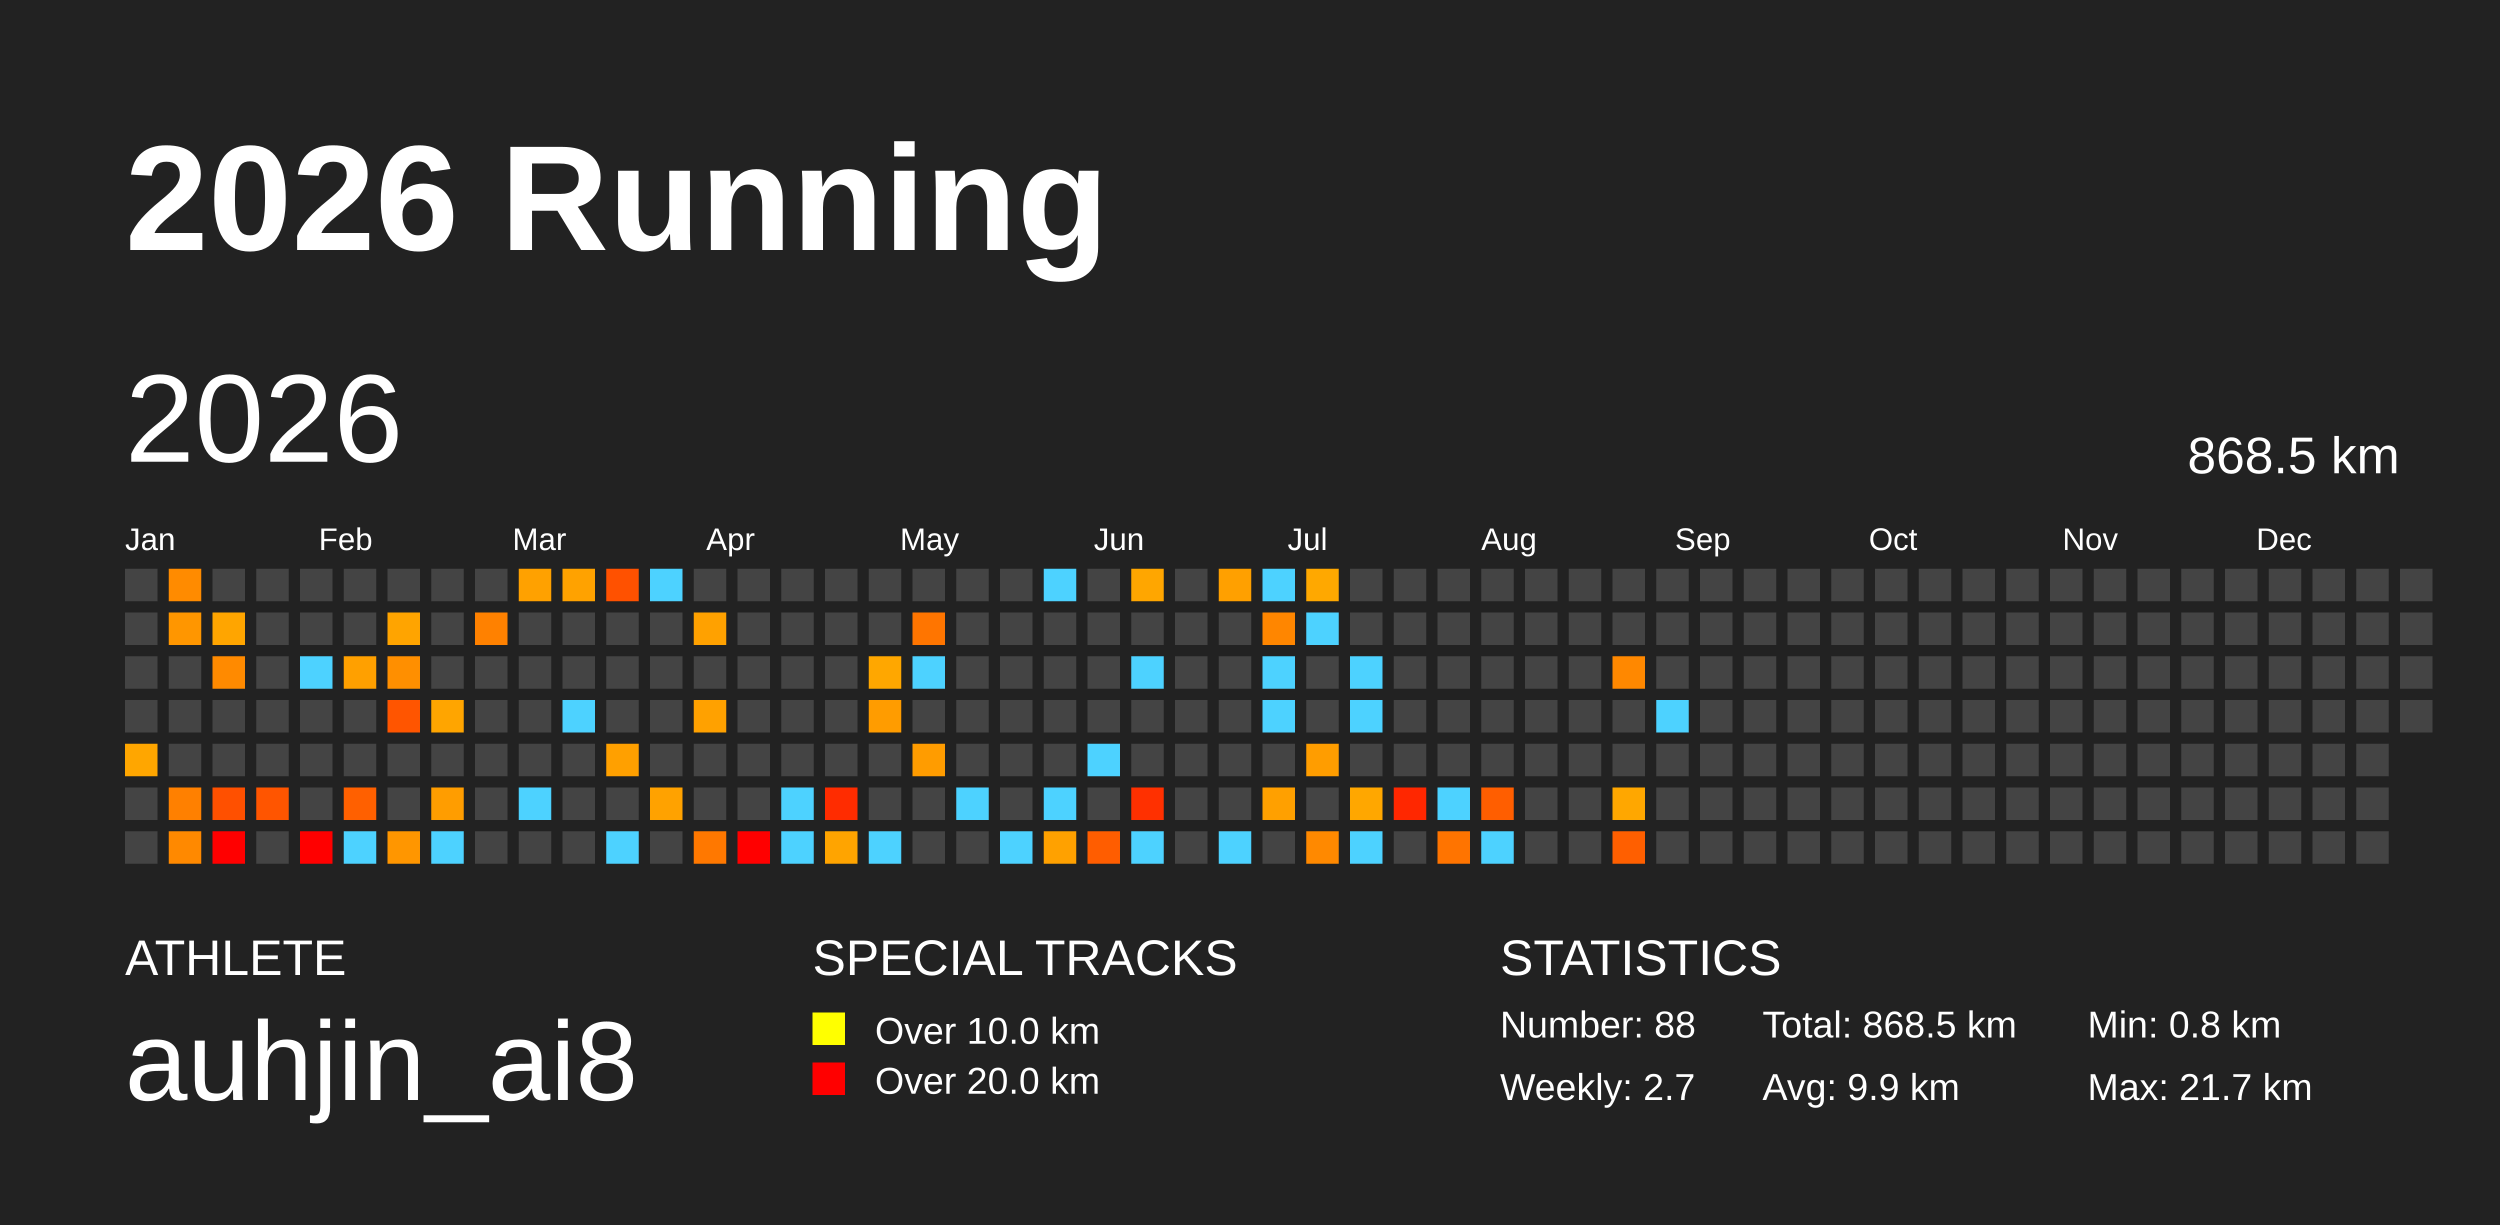
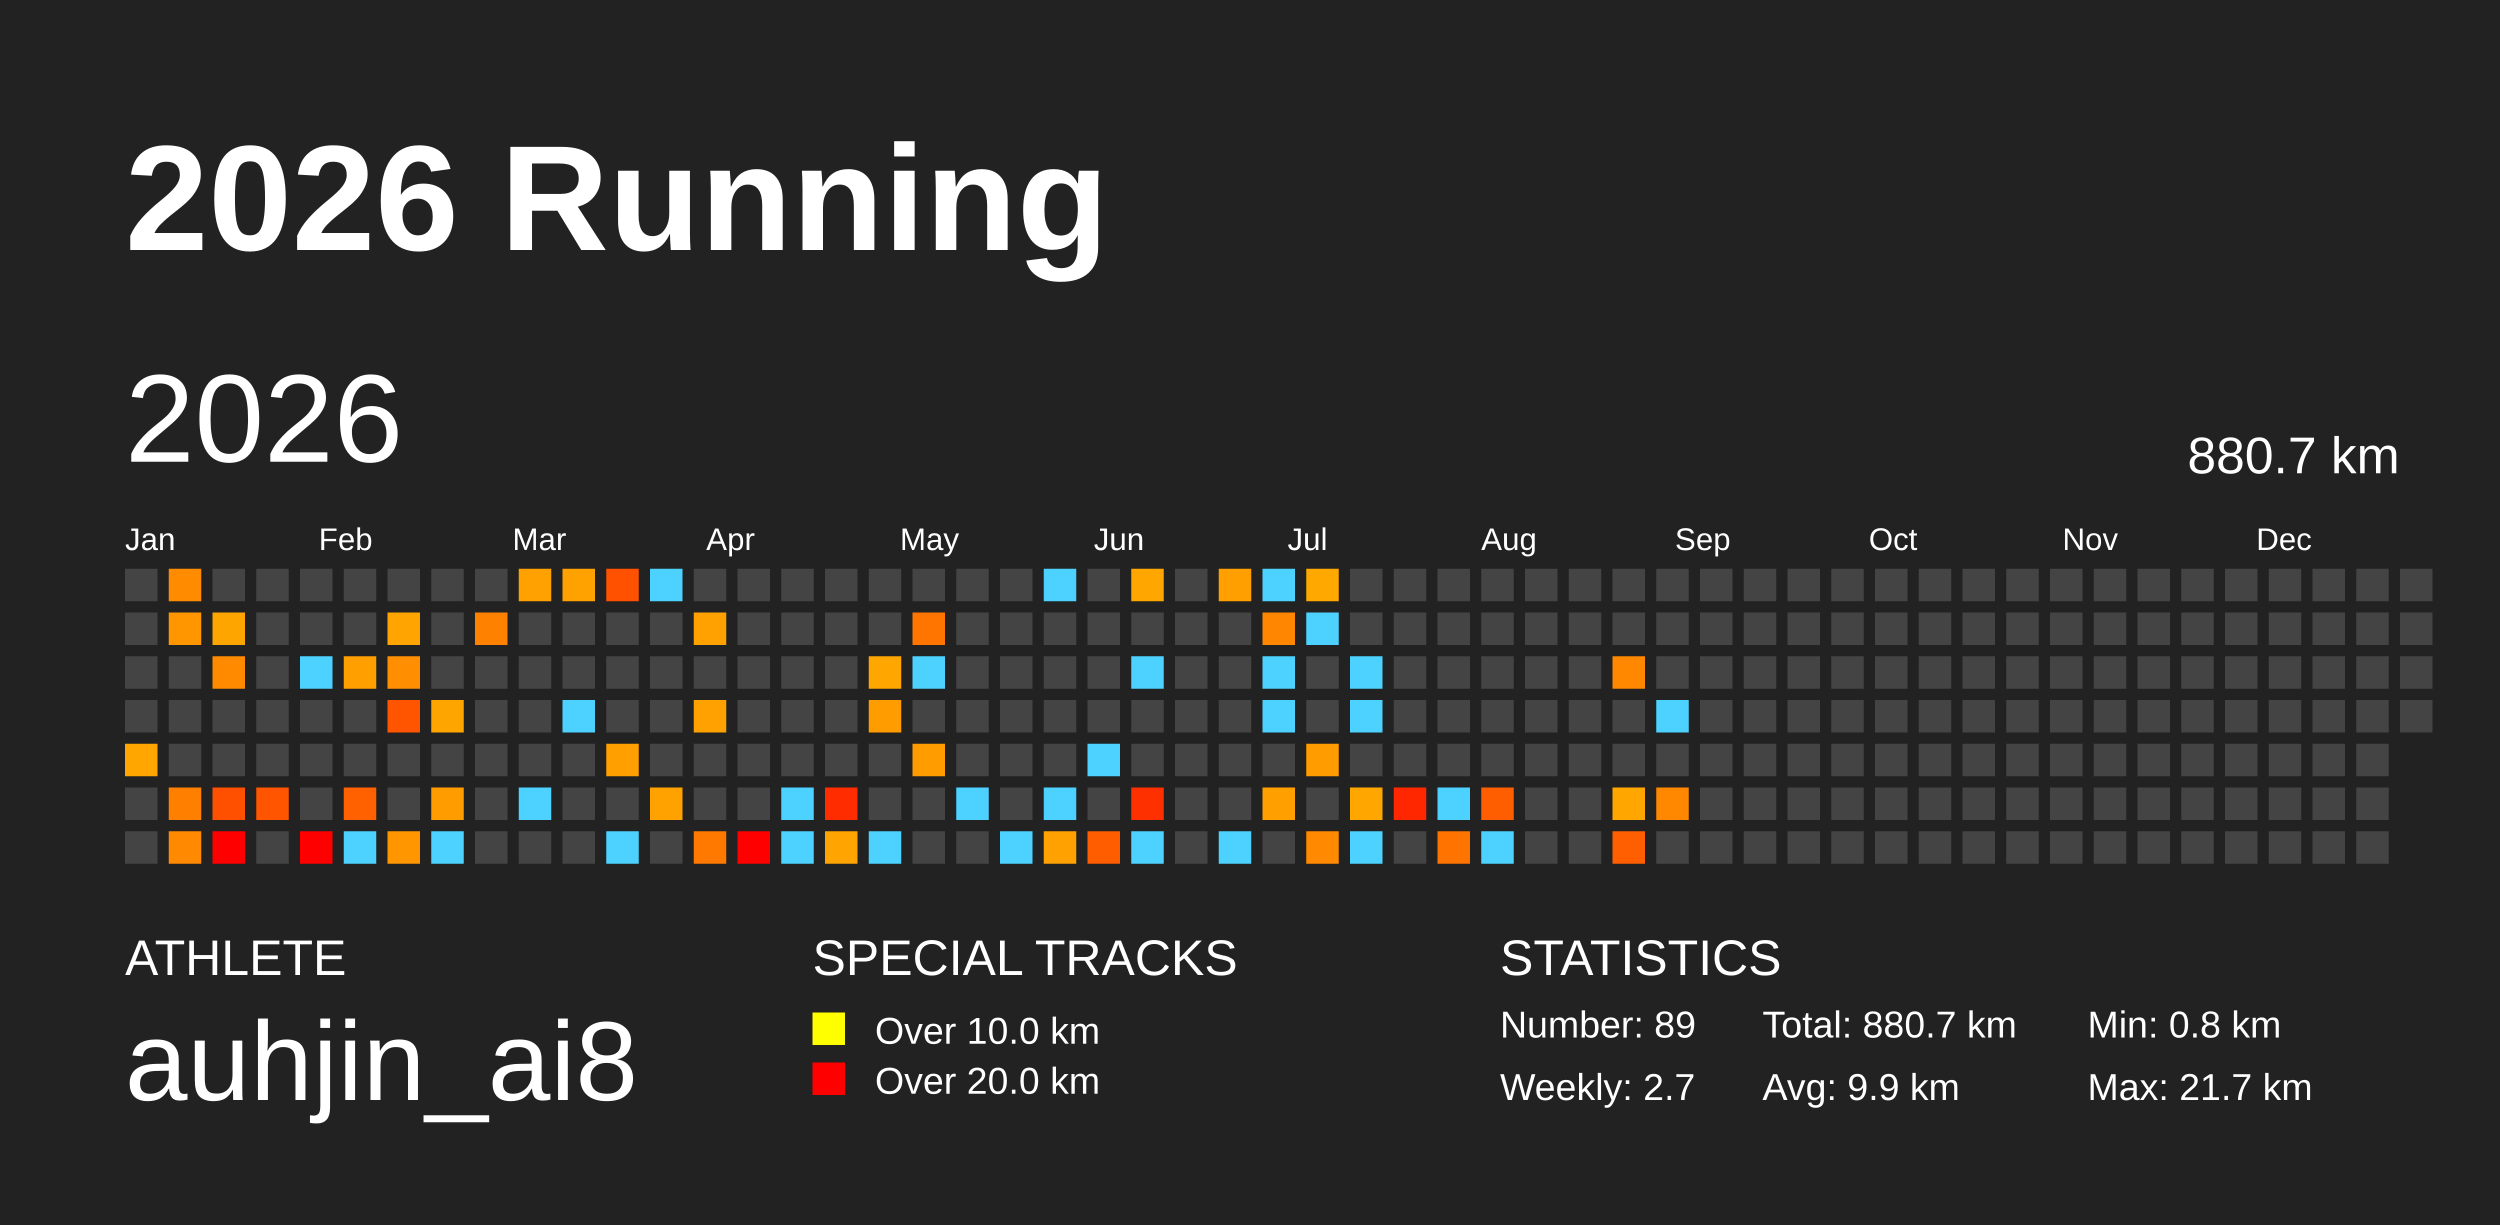
<svg xmlns="http://www.w3.org/2000/svg" baseProfile="full" height="98mm" version="1.1" viewBox="0,0,200,98" width="200mm">
  <defs />
  <rect fill="#222222" height="98" width="200" x="0" y="0" />
  <text fill="#FFFFFF" style="font-size:12px; font-family:Arial; font-weight:bold;" x="10" y="20">2026 Running</text>
  <text fill="#FFFFFF" style="font-size:4px; font-family:Arial" x="10" y="78">ATHLETE</text>
  <text fill="#FFFFFF" style="font-size:9px; font-family:Arial" x="10" y="88">auhjin_ai8</text>
  <text fill="#FFFFFF" style="font-size:4px; font-family:Arial" x="65" y="78">SPECIAL TRACKS</text>
  <rect fill="yellow" height="2.6" width="2.6" x="65" y="81" />
  <text fill="#FFFFFF" style="font-size:3px; font-family:Arial" x="70" y="83.5">Over 10.0 km</text>
  <rect fill="red" height="2.6" width="2.6" x="65" y="85" />
  <text fill="#FFFFFF" style="font-size:3px; font-family:Arial" x="70" y="87.5">Over 20.0 km</text>
  <text fill="#FFFFFF" style="font-size:4px; font-family:Arial" x="120" y="78">STATISTICS</text>
-   <text fill="#FFFFFF" style="font-size:3px; font-family:Arial" x="120" y="83">Number: 88</text>
+   <text fill="#FFFFFF" style="font-size:3px; font-family:Arial" x="120" y="83">Number: 89</text>
  <text fill="#FFFFFF" style="font-size:3px; font-family:Arial" x="120" y="88">Weekly: 2.7</text>
-   <text fill="#FFFFFF" style="font-size:3px; font-family:Arial" x="141" y="83">Total: 868.5 km</text>
+   <text fill="#FFFFFF" style="font-size:3px; font-family:Arial" x="141" y="83">Total: 880.7 km</text>
  <text fill="#FFFFFF" style="font-size:3px; font-family:Arial" x="141" y="88">Avg: 9.9 km</text>
  <text fill="#FFFFFF" style="font-size:3px; font-family:Arial" x="167" y="83">Min: 0.8 km</text>
  <text fill="#FFFFFF" style="font-size:3px; font-family:Arial" x="167" y="88">Max: 21.7 km</text>
  <text dominant-baseline="hanging" fill="#FFFFFF" style="font-size:10.0px; font-family:Arial;" x="10" y="30">2026</text>
-   <text dominant-baseline="hanging" fill="#FFFFFF" style="font-size:4.125px; font-family:Arial;" x="175" y="35">868.5 km</text>
+   <text dominant-baseline="hanging" fill="#FFFFFF" style="font-size:4.125px; font-family:Arial;" x="175" y="35">880.7 km</text>
  <text fill="#FFFFFF" style="font-size:2.5px; font-family:Arial" x="10.0" y="44">Jan</text>
  <text fill="#FFFFFF" style="font-size:2.5px; font-family:Arial" x="25.5" y="44">Feb</text>
  <text fill="#FFFFFF" style="font-size:2.5px; font-family:Arial" x="41.0" y="44">Mar</text>
  <text fill="#FFFFFF" style="font-size:2.5px; font-family:Arial" x="56.5" y="44">Apr</text>
  <text fill="#FFFFFF" style="font-size:2.5px; font-family:Arial" x="72.0" y="44">May</text>
  <text fill="#FFFFFF" style="font-size:2.5px; font-family:Arial" x="87.5" y="44">Jun</text>
  <text fill="#FFFFFF" style="font-size:2.5px; font-family:Arial" x="103.0" y="44">Jul</text>
  <text fill="#FFFFFF" style="font-size:2.5px; font-family:Arial" x="118.5" y="44">Aug</text>
  <text fill="#FFFFFF" style="font-size:2.5px; font-family:Arial" x="134.0" y="44">Sep</text>
  <text fill="#FFFFFF" style="font-size:2.5px; font-family:Arial" x="149.5" y="44">Oct</text>
  <text fill="#FFFFFF" style="font-size:2.5px; font-family:Arial" x="165.0" y="44">Nov</text>
  <text fill="#FFFFFF" style="font-size:2.5px; font-family:Arial" x="180.5" y="44">Dec</text>
  <rect fill="#444444" height="2.6" width="2.6" x="10.0" y="45.5" />
  <rect fill="#444444" height="2.6" width="2.6" x="10.0" y="49.0" />
  <rect fill="#444444" height="2.6" width="2.6" x="10.0" y="52.5" />
  <rect fill="#444444" height="2.6" width="2.6" x="10.0" y="56.0" />
  <rect fill="#ffa600" height="2.6" width="2.6" x="10.0" y="59.5" />
  <rect fill="#444444" height="2.6" width="2.6" x="10.0" y="63.0" />
  <rect fill="#444444" height="2.6" width="2.6" x="10.0" y="66.5" />
  <rect fill="#ff8b00" height="2.6" width="2.6" x="13.5" y="45.5" />
  <rect fill="#ff9600" height="2.6" width="2.6" x="13.5" y="49.0" />
  <rect fill="#444444" height="2.6" width="2.6" x="13.5" y="52.5" />
  <rect fill="#444444" height="2.6" width="2.6" x="13.5" y="56.0" />
  <rect fill="#444444" height="2.6" width="2.6" x="13.5" y="59.5" />
  <rect fill="#ff8000" height="2.6" width="2.6" x="13.5" y="63.0" />
  <rect fill="#ff8900" height="2.6" width="2.6" x="13.5" y="66.5" />
  <rect fill="#444444" height="2.6" width="2.6" x="17.0" y="45.5" />
  <rect fill="#ffa500" height="2.6" width="2.6" x="17.0" y="49.0" />
  <rect fill="#ff8a00" height="2.6" width="2.6" x="17.0" y="52.5" />
  <rect fill="#444444" height="2.6" width="2.6" x="17.0" y="56.0" />
  <rect fill="#444444" height="2.6" width="2.6" x="17.0" y="59.5" />
  <rect fill="#ff5000" height="2.6" width="2.6" x="17.0" y="63.0" />
  <rect fill="red" height="2.6" width="2.6" x="17.0" y="66.5" />
  <rect fill="#444444" height="2.6" width="2.6" x="20.5" y="45.5" />
  <rect fill="#444444" height="2.6" width="2.6" x="20.5" y="49.0" />
  <rect fill="#444444" height="2.6" width="2.6" x="20.5" y="52.5" />
  <rect fill="#444444" height="2.6" width="2.6" x="20.5" y="56.0" />
  <rect fill="#444444" height="2.6" width="2.6" x="20.5" y="59.5" />
  <rect fill="#ff5500" height="2.6" width="2.6" x="20.5" y="63.0" />
  <rect fill="#444444" height="2.6" width="2.6" x="20.5" y="66.5" />
  <rect fill="#444444" height="2.6" width="2.6" x="24.0" y="45.5" />
  <rect fill="#444444" height="2.6" width="2.6" x="24.0" y="49.0" />
  <rect fill="#4dd2ff" height="2.6" width="2.6" x="24.0" y="52.5" />
  <rect fill="#444444" height="2.6" width="2.6" x="24.0" y="56.0" />
  <rect fill="#444444" height="2.6" width="2.6" x="24.0" y="59.5" />
  <rect fill="#444444" height="2.6" width="2.6" x="24.0" y="63.0" />
  <rect fill="red" height="2.6" width="2.6" x="24.0" y="66.5" />
  <rect fill="#444444" height="2.6" width="2.6" x="27.5" y="45.5" />
  <rect fill="#444444" height="2.6" width="2.6" x="27.5" y="49.0" />
  <rect fill="#ffa000" height="2.6" width="2.6" x="27.5" y="52.5" />
  <rect fill="#444444" height="2.6" width="2.6" x="27.5" y="56.0" />
  <rect fill="#444444" height="2.6" width="2.6" x="27.5" y="59.5" />
  <rect fill="#ff6000" height="2.6" width="2.6" x="27.5" y="63.0" />
  <rect fill="#4dd2ff" height="2.6" width="2.6" x="27.5" y="66.5" />
  <rect fill="#444444" height="2.6" width="2.6" x="31.0" y="45.5" />
  <rect fill="#ffa400" height="2.6" width="2.6" x="31.0" y="49.0" />
  <rect fill="#ff8f00" height="2.6" width="2.6" x="31.0" y="52.5" />
  <rect fill="#ff5500" height="2.6" width="2.6" x="31.0" y="56.0" />
  <rect fill="#444444" height="2.6" width="2.6" x="31.0" y="59.5" />
  <rect fill="#444444" height="2.6" width="2.6" x="31.0" y="63.0" />
  <rect fill="#ff9600" height="2.6" width="2.6" x="31.0" y="66.5" />
  <rect fill="#444444" height="2.6" width="2.6" x="34.5" y="45.5" />
  <rect fill="#444444" height="2.6" width="2.6" x="34.5" y="49.0" />
  <rect fill="#444444" height="2.6" width="2.6" x="34.5" y="52.5" />
  <rect fill="#ffa500" height="2.6" width="2.6" x="34.5" y="56.0" />
  <rect fill="#444444" height="2.6" width="2.6" x="34.5" y="59.5" />
  <rect fill="#ff9d00" height="2.6" width="2.6" x="34.5" y="63.0" />
  <rect fill="#4dd2ff" height="2.6" width="2.6" x="34.5" y="66.5" />
  <rect fill="#444444" height="2.6" width="2.6" x="38.0" y="45.5" />
  <rect fill="#ff8100" height="2.6" width="2.6" x="38.0" y="49.0" />
  <rect fill="#444444" height="2.6" width="2.6" x="38.0" y="52.5" />
  <rect fill="#444444" height="2.6" width="2.6" x="38.0" y="56.0" />
  <rect fill="#444444" height="2.6" width="2.6" x="38.0" y="59.5" />
  <rect fill="#444444" height="2.6" width="2.6" x="38.0" y="63.0" />
  <rect fill="#444444" height="2.6" width="2.6" x="38.0" y="66.5" />
  <rect fill="#ffa100" height="2.6" width="2.6" x="41.5" y="45.5" />
  <rect fill="#444444" height="2.6" width="2.6" x="41.5" y="49.0" />
  <rect fill="#444444" height="2.6" width="2.6" x="41.5" y="52.5" />
  <rect fill="#444444" height="2.6" width="2.6" x="41.5" y="56.0" />
  <rect fill="#444444" height="2.6" width="2.6" x="41.5" y="59.5" />
  <rect fill="#4dd2ff" height="2.6" width="2.6" x="41.5" y="63.0" />
  <rect fill="#444444" height="2.6" width="2.6" x="41.5" y="66.5" />
  <rect fill="#ffa200" height="2.6" width="2.6" x="45.0" y="45.5" />
  <rect fill="#444444" height="2.6" width="2.6" x="45.0" y="49.0" />
  <rect fill="#444444" height="2.6" width="2.6" x="45.0" y="52.5" />
  <rect fill="#4dd2ff" height="2.6" width="2.6" x="45.0" y="56.0" />
  <rect fill="#444444" height="2.6" width="2.6" x="45.0" y="59.5" />
  <rect fill="#444444" height="2.6" width="2.6" x="45.0" y="63.0" />
  <rect fill="#444444" height="2.6" width="2.6" x="45.0" y="66.5" />
  <rect fill="#ff5100" height="2.6" width="2.6" x="48.5" y="45.5" />
  <rect fill="#444444" height="2.6" width="2.6" x="48.5" y="49.0" />
  <rect fill="#444444" height="2.6" width="2.6" x="48.5" y="52.5" />
  <rect fill="#444444" height="2.6" width="2.6" x="48.5" y="56.0" />
  <rect fill="#ffa000" height="2.6" width="2.6" x="48.5" y="59.5" />
  <rect fill="#444444" height="2.6" width="2.6" x="48.5" y="63.0" />
  <rect fill="#4dd2ff" height="2.6" width="2.6" x="48.5" y="66.5" />
  <rect fill="#4dd2ff" height="2.6" width="2.6" x="52.0" y="45.5" />
  <rect fill="#444444" height="2.6" width="2.6" x="52.0" y="49.0" />
  <rect fill="#444444" height="2.6" width="2.6" x="52.0" y="52.5" />
  <rect fill="#444444" height="2.6" width="2.6" x="52.0" y="56.0" />
  <rect fill="#444444" height="2.6" width="2.6" x="52.0" y="59.5" />
  <rect fill="#ffa200" height="2.6" width="2.6" x="52.0" y="63.0" />
  <rect fill="#444444" height="2.6" width="2.6" x="52.0" y="66.5" />
  <rect fill="#444444" height="2.6" width="2.6" x="55.5" y="45.5" />
  <rect fill="#ffa100" height="2.6" width="2.6" x="55.5" y="49.0" />
  <rect fill="#444444" height="2.6" width="2.6" x="55.5" y="52.5" />
  <rect fill="#ffa100" height="2.6" width="2.6" x="55.5" y="56.0" />
  <rect fill="#444444" height="2.6" width="2.6" x="55.5" y="59.5" />
  <rect fill="#444444" height="2.6" width="2.6" x="55.5" y="63.0" />
  <rect fill="#ff7800" height="2.6" width="2.6" x="55.5" y="66.5" />
  <rect fill="#444444" height="2.6" width="2.6" x="59.0" y="45.5" />
  <rect fill="#444444" height="2.6" width="2.6" x="59.0" y="49.0" />
  <rect fill="#444444" height="2.6" width="2.6" x="59.0" y="52.5" />
  <rect fill="#444444" height="2.6" width="2.6" x="59.0" y="56.0" />
  <rect fill="#444444" height="2.6" width="2.6" x="59.0" y="59.5" />
  <rect fill="#444444" height="2.6" width="2.6" x="59.0" y="63.0" />
  <rect fill="red" height="2.6" width="2.6" x="59.0" y="66.5" />
  <rect fill="#444444" height="2.6" width="2.6" x="62.5" y="45.5" />
  <rect fill="#444444" height="2.6" width="2.6" x="62.5" y="49.0" />
  <rect fill="#444444" height="2.6" width="2.6" x="62.5" y="52.5" />
  <rect fill="#444444" height="2.6" width="2.6" x="62.5" y="56.0" />
  <rect fill="#444444" height="2.6" width="2.6" x="62.5" y="59.5" />
  <rect fill="#4dd2ff" height="2.6" width="2.6" x="62.5" y="63.0" />
  <rect fill="#4dd2ff" height="2.6" width="2.6" x="62.5" y="66.5" />
  <rect fill="#444444" height="2.6" width="2.6" x="66.0" y="45.5" />
  <rect fill="#444444" height="2.6" width="2.6" x="66.0" y="49.0" />
  <rect fill="#444444" height="2.6" width="2.6" x="66.0" y="52.5" />
  <rect fill="#444444" height="2.6" width="2.6" x="66.0" y="56.0" />
  <rect fill="#444444" height="2.6" width="2.6" x="66.0" y="59.5" />
  <rect fill="#ff2c00" height="2.6" width="2.6" x="66.0" y="63.0" />
  <rect fill="#ffa400" height="2.6" width="2.6" x="66.0" y="66.5" />
  <rect fill="#444444" height="2.6" width="2.6" x="69.5" y="45.5" />
  <rect fill="#444444" height="2.6" width="2.6" x="69.5" y="49.0" />
  <rect fill="#ffa700" height="2.6" width="2.6" x="69.5" y="52.5" />
  <rect fill="#ff9c00" height="2.6" width="2.6" x="69.5" y="56.0" />
  <rect fill="#444444" height="2.6" width="2.6" x="69.5" y="59.5" />
  <rect fill="#444444" height="2.6" width="2.6" x="69.5" y="63.0" />
  <rect fill="#4dd2ff" height="2.6" width="2.6" x="69.5" y="66.5" />
  <rect fill="#444444" height="2.6" width="2.6" x="73.0" y="45.5" />
  <rect fill="#ff7500" height="2.6" width="2.6" x="73.0" y="49.0" />
  <rect fill="#4dd2ff" height="2.6" width="2.6" x="73.0" y="52.5" />
  <rect fill="#444444" height="2.6" width="2.6" x="73.0" y="56.0" />
  <rect fill="#ff9c00" height="2.6" width="2.6" x="73.0" y="59.5" />
  <rect fill="#444444" height="2.6" width="2.6" x="73.0" y="63.0" />
  <rect fill="#444444" height="2.6" width="2.6" x="73.0" y="66.5" />
  <rect fill="#444444" height="2.6" width="2.6" x="76.5" y="45.5" />
  <rect fill="#444444" height="2.6" width="2.6" x="76.5" y="49.0" />
  <rect fill="#444444" height="2.6" width="2.6" x="76.5" y="52.5" />
  <rect fill="#444444" height="2.6" width="2.6" x="76.5" y="56.0" />
  <rect fill="#444444" height="2.6" width="2.6" x="76.5" y="59.5" />
  <rect fill="#4dd2ff" height="2.6" width="2.6" x="76.5" y="63.0" />
  <rect fill="#444444" height="2.6" width="2.6" x="76.5" y="66.5" />
  <rect fill="#444444" height="2.6" width="2.6" x="80.0" y="45.5" />
  <rect fill="#444444" height="2.6" width="2.6" x="80.0" y="49.0" />
  <rect fill="#444444" height="2.6" width="2.6" x="80.0" y="52.5" />
  <rect fill="#444444" height="2.6" width="2.6" x="80.0" y="56.0" />
  <rect fill="#444444" height="2.6" width="2.6" x="80.0" y="59.5" />
  <rect fill="#444444" height="2.6" width="2.6" x="80.0" y="63.0" />
  <rect fill="#4dd2ff" height="2.6" width="2.6" x="80.0" y="66.5" />
  <rect fill="#4dd2ff" height="2.6" width="2.6" x="83.5" y="45.5" />
  <rect fill="#444444" height="2.6" width="2.6" x="83.5" y="49.0" />
  <rect fill="#444444" height="2.6" width="2.6" x="83.5" y="52.5" />
  <rect fill="#444444" height="2.6" width="2.6" x="83.5" y="56.0" />
  <rect fill="#444444" height="2.6" width="2.6" x="83.5" y="59.5" />
  <rect fill="#4dd2ff" height="2.6" width="2.6" x="83.5" y="63.0" />
  <rect fill="#ffa100" height="2.6" width="2.6" x="83.5" y="66.5" />
  <rect fill="#444444" height="2.6" width="2.6" x="87.0" y="45.5" />
  <rect fill="#444444" height="2.6" width="2.6" x="87.0" y="49.0" />
  <rect fill="#444444" height="2.6" width="2.6" x="87.0" y="52.5" />
  <rect fill="#444444" height="2.6" width="2.6" x="87.0" y="56.0" />
  <rect fill="#4dd2ff" height="2.6" width="2.6" x="87.0" y="59.5" />
  <rect fill="#444444" height="2.6" width="2.6" x="87.0" y="63.0" />
  <rect fill="#ff5d00" height="2.6" width="2.6" x="87.0" y="66.5" />
  <rect fill="#ffa600" height="2.6" width="2.6" x="90.5" y="45.5" />
  <rect fill="#444444" height="2.6" width="2.6" x="90.5" y="49.0" />
  <rect fill="#4dd2ff" height="2.6" width="2.6" x="90.5" y="52.5" />
  <rect fill="#444444" height="2.6" width="2.6" x="90.5" y="56.0" />
  <rect fill="#444444" height="2.6" width="2.6" x="90.5" y="59.5" />
  <rect fill="#ff3000" height="2.6" width="2.6" x="90.5" y="63.0" />
  <rect fill="#4dd2ff" height="2.6" width="2.6" x="90.5" y="66.5" />
  <rect fill="#444444" height="2.6" width="2.6" x="94.0" y="45.5" />
  <rect fill="#444444" height="2.6" width="2.6" x="94.0" y="49.0" />
  <rect fill="#444444" height="2.6" width="2.6" x="94.0" y="52.5" />
  <rect fill="#444444" height="2.6" width="2.6" x="94.0" y="56.0" />
  <rect fill="#444444" height="2.6" width="2.6" x="94.0" y="59.5" />
  <rect fill="#444444" height="2.6" width="2.6" x="94.0" y="63.0" />
  <rect fill="#444444" height="2.6" width="2.6" x="94.0" y="66.5" />
  <rect fill="#ffa000" height="2.6" width="2.6" x="97.5" y="45.5" />
  <rect fill="#444444" height="2.6" width="2.6" x="97.5" y="49.0" />
  <rect fill="#444444" height="2.6" width="2.6" x="97.5" y="52.5" />
  <rect fill="#444444" height="2.6" width="2.6" x="97.5" y="56.0" />
  <rect fill="#444444" height="2.6" width="2.6" x="97.5" y="59.5" />
  <rect fill="#444444" height="2.6" width="2.6" x="97.5" y="63.0" />
  <rect fill="#4dd2ff" height="2.6" width="2.6" x="97.5" y="66.5" />
  <rect fill="#4dd2ff" height="2.6" width="2.6" x="101.0" y="45.5" />
  <rect fill="#ff8600" height="2.6" width="2.6" x="101.0" y="49.0" />
  <rect fill="#4dd2ff" height="2.6" width="2.6" x="101.0" y="52.5" />
  <rect fill="#4dd2ff" height="2.6" width="2.6" x="101.0" y="56.0" />
  <rect fill="#444444" height="2.6" width="2.6" x="101.0" y="59.5" />
  <rect fill="#ffa000" height="2.6" width="2.6" x="101.0" y="63.0" />
  <rect fill="#444444" height="2.6" width="2.6" x="101.0" y="66.5" />
  <rect fill="#ffa800" height="2.6" width="2.6" x="104.5" y="45.5" />
  <rect fill="#4dd2ff" height="2.6" width="2.6" x="104.5" y="49.0" />
  <rect fill="#444444" height="2.6" width="2.6" x="104.5" y="52.5" />
  <rect fill="#444444" height="2.6" width="2.6" x="104.5" y="56.0" />
  <rect fill="#ff9d00" height="2.6" width="2.6" x="104.5" y="59.5" />
  <rect fill="#444444" height="2.6" width="2.6" x="104.5" y="63.0" />
  <rect fill="#ff8900" height="2.6" width="2.6" x="104.5" y="66.5" />
  <rect fill="#444444" height="2.6" width="2.6" x="108.0" y="45.5" />
  <rect fill="#444444" height="2.6" width="2.6" x="108.0" y="49.0" />
  <rect fill="#4dd2ff" height="2.6" width="2.6" x="108.0" y="52.5" />
  <rect fill="#4dd2ff" height="2.6" width="2.6" x="108.0" y="56.0" />
  <rect fill="#444444" height="2.6" width="2.6" x="108.0" y="59.5" />
  <rect fill="#ffa700" height="2.6" width="2.6" x="108.0" y="63.0" />
  <rect fill="#4dd2ff" height="2.6" width="2.6" x="108.0" y="66.5" />
  <rect fill="#444444" height="2.6" width="2.6" x="111.5" y="45.5" />
  <rect fill="#444444" height="2.6" width="2.6" x="111.5" y="49.0" />
  <rect fill="#444444" height="2.6" width="2.6" x="111.5" y="52.5" />
  <rect fill="#444444" height="2.6" width="2.6" x="111.5" y="56.0" />
  <rect fill="#444444" height="2.6" width="2.6" x="111.5" y="59.5" />
  <rect fill="#ff2700" height="2.6" width="2.6" x="111.5" y="63.0" />
  <rect fill="#444444" height="2.6" width="2.6" x="111.5" y="66.5" />
  <rect fill="#444444" height="2.6" width="2.6" x="115.0" y="45.5" />
  <rect fill="#444444" height="2.6" width="2.6" x="115.0" y="49.0" />
  <rect fill="#444444" height="2.6" width="2.6" x="115.0" y="52.5" />
  <rect fill="#444444" height="2.6" width="2.6" x="115.0" y="56.0" />
  <rect fill="#444444" height="2.6" width="2.6" x="115.0" y="59.5" />
  <rect fill="#4dd2ff" height="2.6" width="2.6" x="115.0" y="63.0" />
  <rect fill="#ff7400" height="2.6" width="2.6" x="115.0" y="66.5" />
  <rect fill="#444444" height="2.6" width="2.6" x="118.5" y="45.5" />
  <rect fill="#444444" height="2.6" width="2.6" x="118.5" y="49.0" />
  <rect fill="#444444" height="2.6" width="2.6" x="118.5" y="52.5" />
  <rect fill="#444444" height="2.6" width="2.6" x="118.5" y="56.0" />
  <rect fill="#444444" height="2.6" width="2.6" x="118.5" y="59.5" />
  <rect fill="#ff5e00" height="2.6" width="2.6" x="118.5" y="63.0" />
  <rect fill="#4dd2ff" height="2.6" width="2.6" x="118.5" y="66.5" />
  <rect fill="#444444" height="2.6" width="2.6" x="122.0" y="45.5" />
  <rect fill="#444444" height="2.6" width="2.6" x="122.0" y="49.0" />
  <rect fill="#444444" height="2.6" width="2.6" x="122.0" y="52.5" />
  <rect fill="#444444" height="2.6" width="2.6" x="122.0" y="56.0" />
  <rect fill="#444444" height="2.6" width="2.6" x="122.0" y="59.5" />
  <rect fill="#444444" height="2.6" width="2.6" x="122.0" y="63.0" />
  <rect fill="#444444" height="2.6" width="2.6" x="122.0" y="66.5" />
  <rect fill="#444444" height="2.6" width="2.6" x="125.5" y="45.5" />
  <rect fill="#444444" height="2.6" width="2.6" x="125.5" y="49.0" />
  <rect fill="#444444" height="2.6" width="2.6" x="125.5" y="52.5" />
  <rect fill="#444444" height="2.6" width="2.6" x="125.5" y="56.0" />
  <rect fill="#444444" height="2.6" width="2.6" x="125.5" y="59.5" />
  <rect fill="#444444" height="2.6" width="2.6" x="125.5" y="63.0" />
  <rect fill="#444444" height="2.6" width="2.6" x="125.5" y="66.5" />
  <rect fill="#444444" height="2.6" width="2.6" x="129.0" y="45.5" />
  <rect fill="#444444" height="2.6" width="2.6" x="129.0" y="49.0" />
  <rect fill="#ff8800" height="2.6" width="2.6" x="129.0" y="52.5" />
  <rect fill="#444444" height="2.6" width="2.6" x="129.0" y="56.0" />
  <rect fill="#444444" height="2.6" width="2.6" x="129.0" y="59.5" />
  <rect fill="#ffa700" height="2.6" width="2.6" x="129.0" y="63.0" />
  <rect fill="#ff5f00" height="2.6" width="2.6" x="129.0" y="66.5" />
  <rect fill="#444444" height="2.6" width="2.6" x="132.5" y="45.5" />
  <rect fill="#444444" height="2.6" width="2.6" x="132.5" y="49.0" />
  <rect fill="#444444" height="2.6" width="2.6" x="132.5" y="52.5" />
  <rect fill="#4dd2ff" height="2.6" width="2.6" x="132.5" y="56.0" />
  <rect fill="#444444" height="2.6" width="2.6" x="132.5" y="59.5" />
-   <rect fill="#444444" height="2.6" width="2.6" x="132.5" y="63.0" />
+   <rect fill="#ff8800" height="2.6" width="2.6" x="132.5" y="63.0" />
  <rect fill="#444444" height="2.6" width="2.6" x="132.5" y="66.5" />
  <rect fill="#444444" height="2.6" width="2.6" x="136.0" y="45.5" />
  <rect fill="#444444" height="2.6" width="2.6" x="136.0" y="49.0" />
  <rect fill="#444444" height="2.6" width="2.6" x="136.0" y="52.5" />
  <rect fill="#444444" height="2.6" width="2.6" x="136.0" y="56.0" />
  <rect fill="#444444" height="2.6" width="2.6" x="136.0" y="59.5" />
  <rect fill="#444444" height="2.6" width="2.6" x="136.0" y="63.0" />
  <rect fill="#444444" height="2.6" width="2.6" x="136.0" y="66.5" />
  <rect fill="#444444" height="2.6" width="2.6" x="139.5" y="45.5" />
  <rect fill="#444444" height="2.6" width="2.6" x="139.5" y="49.0" />
  <rect fill="#444444" height="2.6" width="2.6" x="139.5" y="52.5" />
  <rect fill="#444444" height="2.6" width="2.6" x="139.5" y="56.0" />
  <rect fill="#444444" height="2.6" width="2.6" x="139.5" y="59.5" />
  <rect fill="#444444" height="2.6" width="2.6" x="139.5" y="63.0" />
  <rect fill="#444444" height="2.6" width="2.6" x="139.5" y="66.5" />
  <rect fill="#444444" height="2.6" width="2.6" x="143.0" y="45.5" />
  <rect fill="#444444" height="2.6" width="2.6" x="143.0" y="49.0" />
  <rect fill="#444444" height="2.6" width="2.6" x="143.0" y="52.5" />
  <rect fill="#444444" height="2.6" width="2.6" x="143.0" y="56.0" />
  <rect fill="#444444" height="2.6" width="2.6" x="143.0" y="59.5" />
  <rect fill="#444444" height="2.6" width="2.6" x="143.0" y="63.0" />
  <rect fill="#444444" height="2.6" width="2.6" x="143.0" y="66.5" />
  <rect fill="#444444" height="2.6" width="2.6" x="146.5" y="45.5" />
  <rect fill="#444444" height="2.6" width="2.6" x="146.5" y="49.0" />
  <rect fill="#444444" height="2.6" width="2.6" x="146.5" y="52.5" />
  <rect fill="#444444" height="2.6" width="2.6" x="146.5" y="56.0" />
  <rect fill="#444444" height="2.6" width="2.6" x="146.5" y="59.5" />
  <rect fill="#444444" height="2.6" width="2.6" x="146.5" y="63.0" />
  <rect fill="#444444" height="2.6" width="2.6" x="146.5" y="66.5" />
  <rect fill="#444444" height="2.6" width="2.6" x="150.0" y="45.5" />
  <rect fill="#444444" height="2.6" width="2.6" x="150.0" y="49.0" />
  <rect fill="#444444" height="2.6" width="2.6" x="150.0" y="52.5" />
  <rect fill="#444444" height="2.6" width="2.6" x="150.0" y="56.0" />
  <rect fill="#444444" height="2.6" width="2.6" x="150.0" y="59.5" />
  <rect fill="#444444" height="2.6" width="2.6" x="150.0" y="63.0" />
  <rect fill="#444444" height="2.6" width="2.6" x="150.0" y="66.5" />
  <rect fill="#444444" height="2.6" width="2.6" x="153.5" y="45.5" />
  <rect fill="#444444" height="2.6" width="2.6" x="153.5" y="49.0" />
  <rect fill="#444444" height="2.6" width="2.6" x="153.5" y="52.5" />
  <rect fill="#444444" height="2.6" width="2.6" x="153.5" y="56.0" />
  <rect fill="#444444" height="2.6" width="2.6" x="153.5" y="59.5" />
  <rect fill="#444444" height="2.6" width="2.6" x="153.5" y="63.0" />
  <rect fill="#444444" height="2.6" width="2.6" x="153.5" y="66.5" />
  <rect fill="#444444" height="2.6" width="2.6" x="157.0" y="45.5" />
  <rect fill="#444444" height="2.6" width="2.6" x="157.0" y="49.0" />
  <rect fill="#444444" height="2.6" width="2.6" x="157.0" y="52.5" />
  <rect fill="#444444" height="2.6" width="2.6" x="157.0" y="56.0" />
  <rect fill="#444444" height="2.6" width="2.6" x="157.0" y="59.5" />
  <rect fill="#444444" height="2.6" width="2.6" x="157.0" y="63.0" />
  <rect fill="#444444" height="2.6" width="2.6" x="157.0" y="66.5" />
  <rect fill="#444444" height="2.6" width="2.6" x="160.5" y="45.5" />
  <rect fill="#444444" height="2.6" width="2.6" x="160.5" y="49.0" />
  <rect fill="#444444" height="2.6" width="2.6" x="160.5" y="52.5" />
  <rect fill="#444444" height="2.6" width="2.6" x="160.5" y="56.0" />
  <rect fill="#444444" height="2.6" width="2.6" x="160.5" y="59.5" />
  <rect fill="#444444" height="2.6" width="2.6" x="160.5" y="63.0" />
  <rect fill="#444444" height="2.6" width="2.6" x="160.5" y="66.5" />
  <rect fill="#444444" height="2.6" width="2.6" x="164.0" y="45.5" />
  <rect fill="#444444" height="2.6" width="2.6" x="164.0" y="49.0" />
  <rect fill="#444444" height="2.6" width="2.6" x="164.0" y="52.5" />
  <rect fill="#444444" height="2.6" width="2.6" x="164.0" y="56.0" />
  <rect fill="#444444" height="2.6" width="2.6" x="164.0" y="59.5" />
  <rect fill="#444444" height="2.6" width="2.6" x="164.0" y="63.0" />
  <rect fill="#444444" height="2.6" width="2.6" x="164.0" y="66.5" />
  <rect fill="#444444" height="2.6" width="2.6" x="167.5" y="45.5" />
  <rect fill="#444444" height="2.6" width="2.6" x="167.5" y="49.0" />
  <rect fill="#444444" height="2.6" width="2.6" x="167.5" y="52.5" />
  <rect fill="#444444" height="2.6" width="2.6" x="167.5" y="56.0" />
  <rect fill="#444444" height="2.6" width="2.6" x="167.5" y="59.5" />
  <rect fill="#444444" height="2.6" width="2.6" x="167.5" y="63.0" />
  <rect fill="#444444" height="2.6" width="2.6" x="167.5" y="66.5" />
  <rect fill="#444444" height="2.6" width="2.6" x="171.0" y="45.5" />
  <rect fill="#444444" height="2.6" width="2.6" x="171.0" y="49.0" />
  <rect fill="#444444" height="2.6" width="2.6" x="171.0" y="52.5" />
  <rect fill="#444444" height="2.6" width="2.6" x="171.0" y="56.0" />
  <rect fill="#444444" height="2.6" width="2.6" x="171.0" y="59.5" />
  <rect fill="#444444" height="2.6" width="2.6" x="171.0" y="63.0" />
  <rect fill="#444444" height="2.6" width="2.6" x="171.0" y="66.5" />
  <rect fill="#444444" height="2.6" width="2.6" x="174.5" y="45.5" />
  <rect fill="#444444" height="2.6" width="2.6" x="174.5" y="49.0" />
  <rect fill="#444444" height="2.6" width="2.6" x="174.5" y="52.5" />
  <rect fill="#444444" height="2.6" width="2.6" x="174.5" y="56.0" />
  <rect fill="#444444" height="2.6" width="2.6" x="174.5" y="59.5" />
  <rect fill="#444444" height="2.6" width="2.6" x="174.5" y="63.0" />
  <rect fill="#444444" height="2.6" width="2.6" x="174.5" y="66.5" />
  <rect fill="#444444" height="2.6" width="2.6" x="178.0" y="45.5" />
  <rect fill="#444444" height="2.6" width="2.6" x="178.0" y="49.0" />
  <rect fill="#444444" height="2.6" width="2.6" x="178.0" y="52.5" />
  <rect fill="#444444" height="2.6" width="2.6" x="178.0" y="56.0" />
  <rect fill="#444444" height="2.6" width="2.6" x="178.0" y="59.5" />
  <rect fill="#444444" height="2.6" width="2.6" x="178.0" y="63.0" />
  <rect fill="#444444" height="2.6" width="2.6" x="178.0" y="66.5" />
  <rect fill="#444444" height="2.6" width="2.6" x="181.5" y="45.5" />
  <rect fill="#444444" height="2.6" width="2.6" x="181.5" y="49.0" />
  <rect fill="#444444" height="2.6" width="2.6" x="181.5" y="52.5" />
  <rect fill="#444444" height="2.6" width="2.6" x="181.5" y="56.0" />
  <rect fill="#444444" height="2.6" width="2.6" x="181.5" y="59.5" />
  <rect fill="#444444" height="2.6" width="2.6" x="181.5" y="63.0" />
  <rect fill="#444444" height="2.6" width="2.6" x="181.5" y="66.5" />
  <rect fill="#444444" height="2.6" width="2.6" x="185.0" y="45.5" />
  <rect fill="#444444" height="2.6" width="2.6" x="185.0" y="49.0" />
  <rect fill="#444444" height="2.6" width="2.6" x="185.0" y="52.5" />
  <rect fill="#444444" height="2.6" width="2.6" x="185.0" y="56.0" />
  <rect fill="#444444" height="2.6" width="2.6" x="185.0" y="59.5" />
  <rect fill="#444444" height="2.6" width="2.6" x="185.0" y="63.0" />
  <rect fill="#444444" height="2.6" width="2.6" x="185.0" y="66.5" />
  <rect fill="#444444" height="2.6" width="2.6" x="188.5" y="45.5" />
  <rect fill="#444444" height="2.6" width="2.6" x="188.5" y="49.0" />
  <rect fill="#444444" height="2.6" width="2.6" x="188.5" y="52.5" />
  <rect fill="#444444" height="2.6" width="2.6" x="188.5" y="56.0" />
  <rect fill="#444444" height="2.6" width="2.6" x="188.5" y="59.5" />
  <rect fill="#444444" height="2.6" width="2.6" x="188.5" y="63.0" />
  <rect fill="#444444" height="2.6" width="2.6" x="188.5" y="66.5" />
  <rect fill="#444444" height="2.6" width="2.6" x="192.0" y="45.5" />
  <rect fill="#444444" height="2.6" width="2.6" x="192.0" y="49.0" />
  <rect fill="#444444" height="2.6" width="2.6" x="192.0" y="52.5" />
  <rect fill="#444444" height="2.6" width="2.6" x="192.0" y="56.0" />
</svg>
